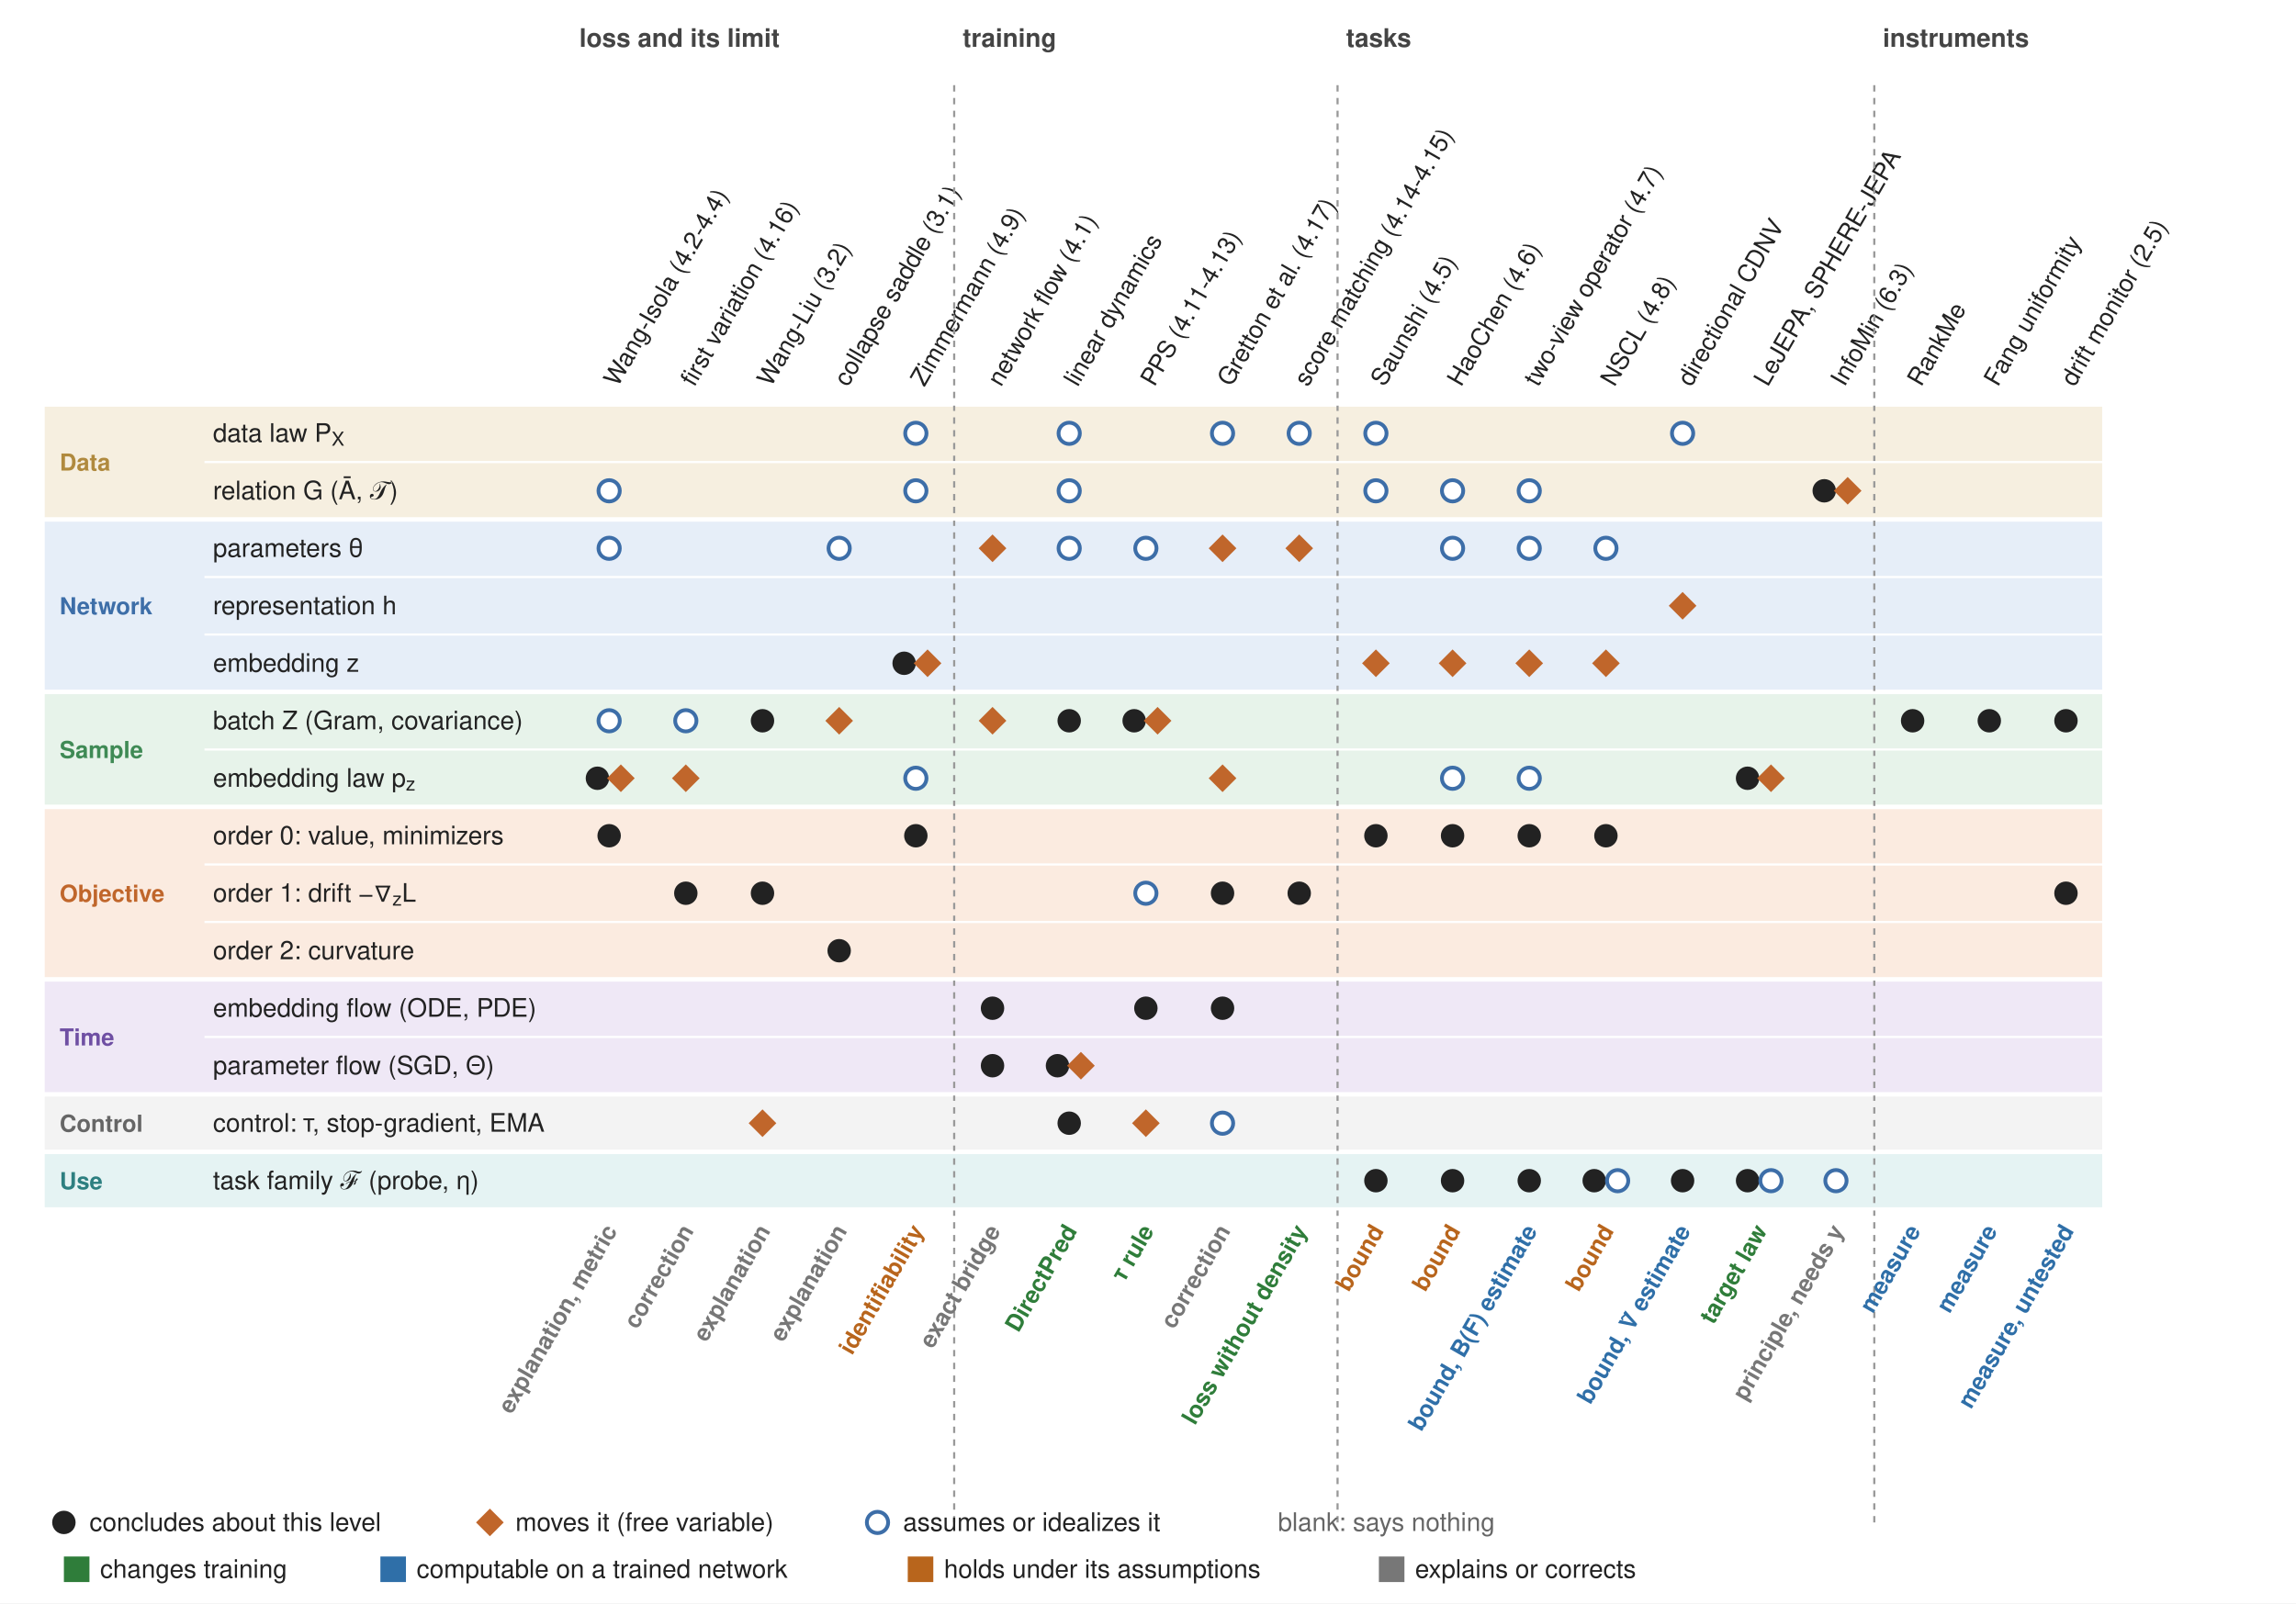
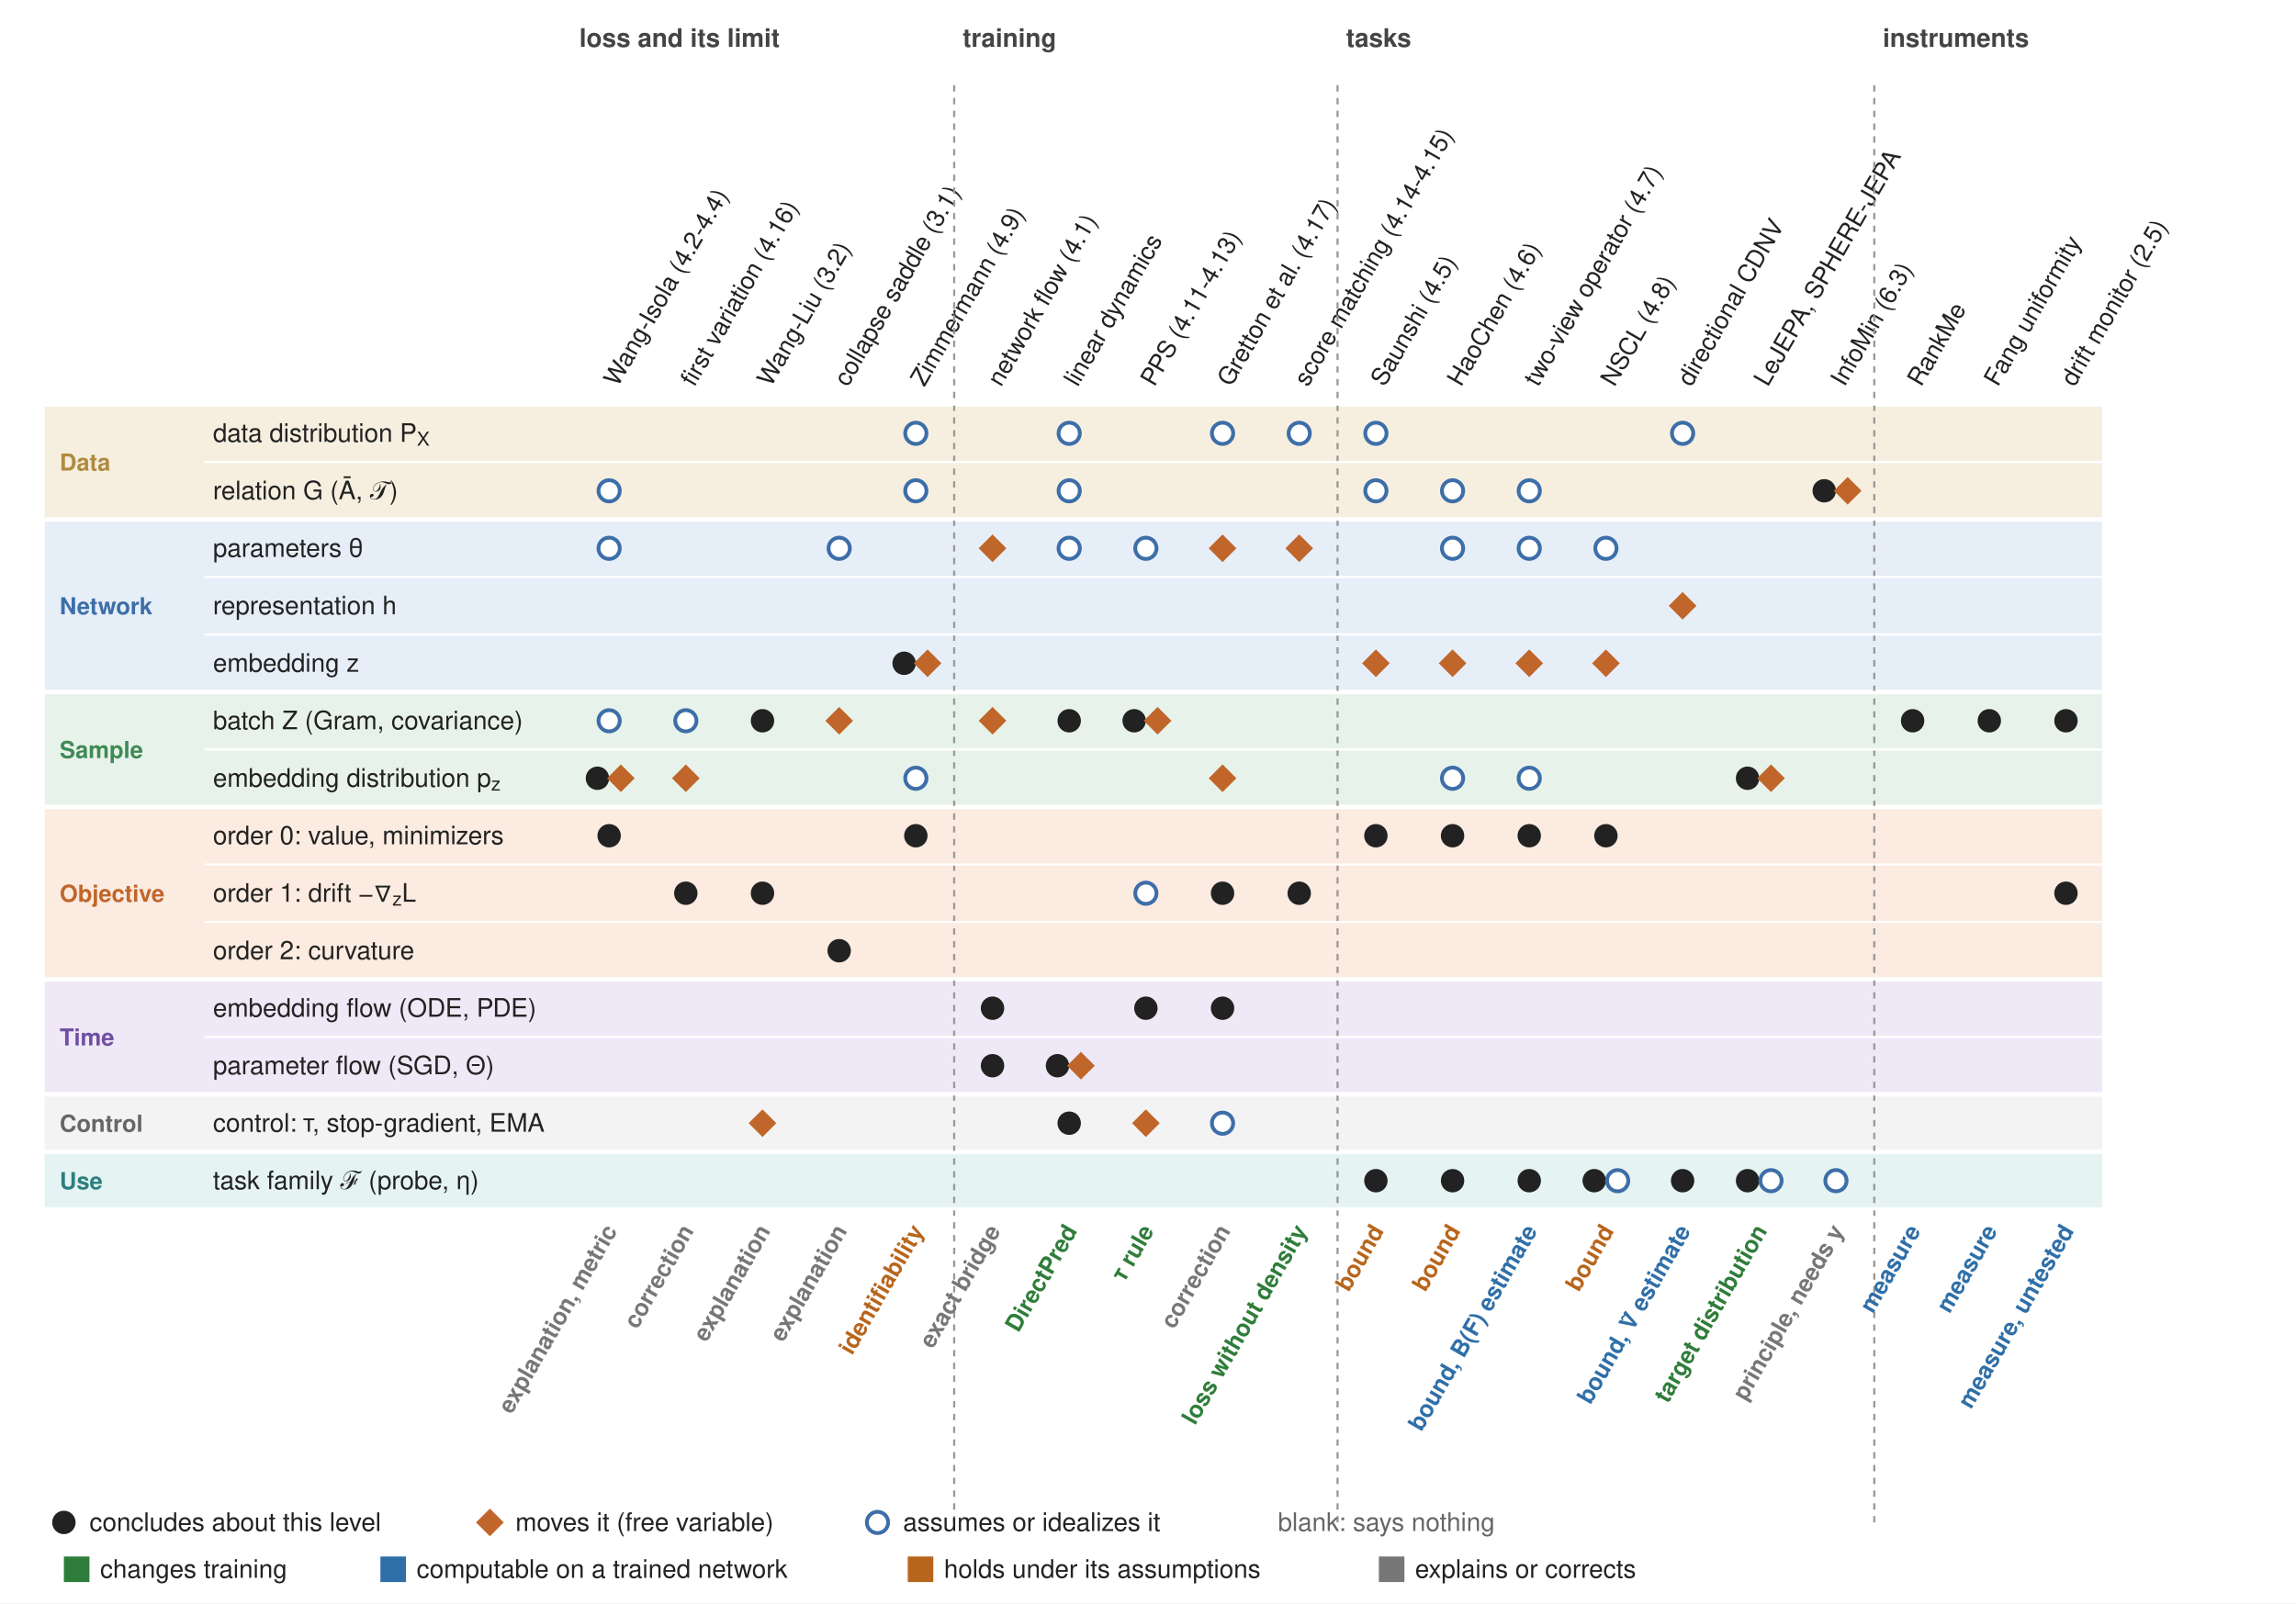
<svg xmlns="http://www.w3.org/2000/svg" width="1078" height="753" viewBox="0 0 1078 753">
  <defs>
    <marker id="head" viewBox="0 0 10 10" refX="9" refY="5" markerWidth="7" markerHeight="7" orient="auto-start-reverse">
      <path d="M0,0 L10,5 L0,10 z" fill="#333" />
    </marker>
  </defs>
  <rect width="1078" height="753" fill="#ffffff" />
  <rect x="20" y="190" width="968" height="54" fill="#f6efe0" stroke="#ffffff" stroke-width="2" />
  <text x="28" y="221.0" font-family="Helvetica, Arial, sans-serif" font-size="11" text-anchor="start" font-weight="bold" fill="#b08a3e">Data</text>
  <rect x="20" y="244" width="968" height="81" fill="#e6eef8" stroke="#ffffff" stroke-width="2" />
  <text x="28" y="288.5" font-family="Helvetica, Arial, sans-serif" font-size="11" text-anchor="start" font-weight="bold" fill="#3d6ea8">Network</text>
  <rect x="20" y="325" width="968" height="54" fill="#e7f3ea" stroke="#ffffff" stroke-width="2" />
  <text x="28" y="356.0" font-family="Helvetica, Arial, sans-serif" font-size="11" text-anchor="start" font-weight="bold" fill="#3f8a55">Sample</text>
  <rect x="20" y="379" width="968" height="81" fill="#fbebe0" stroke="#ffffff" stroke-width="2" />
  <text x="28" y="423.5" font-family="Helvetica, Arial, sans-serif" font-size="11" text-anchor="start" font-weight="bold" fill="#c0662b">Objective</text>
  <rect x="20" y="460" width="968" height="54" fill="#efe8f6" stroke="#ffffff" stroke-width="2" />
  <text x="28" y="491.0" font-family="Helvetica, Arial, sans-serif" font-size="11" text-anchor="start" font-weight="bold" fill="#6f4fa3">Time</text>
  <rect x="20" y="514" width="968" height="27" fill="#f3f3f3" stroke="#ffffff" stroke-width="2" />
  <text x="28" y="531.5" font-family="Helvetica, Arial, sans-serif" font-size="11" text-anchor="start" font-weight="bold" fill="#666666">Control</text>
  <rect x="20" y="541" width="968" height="27" fill="#e5f3f3" stroke="#ffffff" stroke-width="2" />
  <text x="28" y="558.5" font-family="Helvetica, Arial, sans-serif" font-size="11" text-anchor="start" font-weight="bold" fill="#2d7f80">Use</text>
-   <text x="100" y="207.5" font-family="Helvetica, Arial, sans-serif" font-size="12" text-anchor="start" font-weight="normal" fill="#222">data law P<tspan baseline-shift="sub" font-size="75%">X</tspan>
+   <text x="100" y="207.5" font-family="Helvetica, Arial, sans-serif" font-size="12" text-anchor="start" font-weight="normal" fill="#222">data distribution P<tspan baseline-shift="sub" font-size="75%">X</tspan>
  </text>
  <text x="100" y="234.5" font-family="Helvetica, Arial, sans-serif" font-size="12" text-anchor="start" font-weight="normal" fill="#222">relation G (Ā, 𝒯)</text>
  <text x="100" y="261.5" font-family="Helvetica, Arial, sans-serif" font-size="12" text-anchor="start" font-weight="normal" fill="#222">parameters θ</text>
  <text x="100" y="288.5" font-family="Helvetica, Arial, sans-serif" font-size="12" text-anchor="start" font-weight="normal" fill="#222">representation h</text>
  <text x="100" y="315.5" font-family="Helvetica, Arial, sans-serif" font-size="12" text-anchor="start" font-weight="normal" fill="#222">embedding z</text>
  <text x="100" y="342.5" font-family="Helvetica, Arial, sans-serif" font-size="12" text-anchor="start" font-weight="normal" fill="#222">batch Z (Gram, covariance)</text>
-   <text x="100" y="369.5" font-family="Helvetica, Arial, sans-serif" font-size="12" text-anchor="start" font-weight="normal" fill="#222">embedding law p<tspan baseline-shift="sub" font-size="75%">z</tspan>
+   <text x="100" y="369.5" font-family="Helvetica, Arial, sans-serif" font-size="12" text-anchor="start" font-weight="normal" fill="#222">embedding distribution p<tspan baseline-shift="sub" font-size="75%">z</tspan>
  </text>
  <text x="100" y="396.5" font-family="Helvetica, Arial, sans-serif" font-size="12" text-anchor="start" font-weight="normal" fill="#222">order 0: value, minimizers</text>
  <text x="100" y="423.5" font-family="Helvetica, Arial, sans-serif" font-size="12" text-anchor="start" font-weight="normal" fill="#222">order 1: drift −∇<tspan baseline-shift="sub" font-size="75%">z</tspan>L</text>
  <text x="100" y="450.5" font-family="Helvetica, Arial, sans-serif" font-size="12" text-anchor="start" font-weight="normal" fill="#222">order 2: curvature</text>
  <text x="100" y="477.5" font-family="Helvetica, Arial, sans-serif" font-size="12" text-anchor="start" font-weight="normal" fill="#222">embedding flow (ODE, PDE)</text>
  <text x="100" y="504.5" font-family="Helvetica, Arial, sans-serif" font-size="12" text-anchor="start" font-weight="normal" fill="#222">parameter flow (SGD, Θ)</text>
  <text x="100" y="531.5" font-family="Helvetica, Arial, sans-serif" font-size="12" text-anchor="start" font-weight="normal" fill="#222">control: τ, stop-gradient, EMA</text>
  <text x="100" y="558.5" font-family="Helvetica, Arial, sans-serif" font-size="12" text-anchor="start" font-weight="normal" fill="#222">task family ℱ (probe, η)</text>
  <text x="272" y="22" font-family="Helvetica, Arial, sans-serif" font-size="12" text-anchor="start" font-weight="bold" fill="#444">loss and its limit</text>
  <text x="290.0" y="182" font-family="Helvetica, Arial, sans-serif" font-size="11.5" text-anchor="start" font-weight="normal" fill="#222" transform="rotate(-60 290.0 182)">Wang-Isola (4.2-4.4)</text>
  <circle cx="286.0" cy="230.5" r="5" fill="#fff" stroke="#3d6ea8" stroke-width="1.8" />
  <circle cx="286.0" cy="257.5" r="5" fill="#fff" stroke="#3d6ea8" stroke-width="1.8" />
  <circle cx="286.0" cy="338.5" r="5" fill="#fff" stroke="#3d6ea8" stroke-width="1.8" />
  <circle cx="280.5" cy="365.5" r="5.5" fill="#222" />
  <path d="M291.5,359.0 L298.0,365.5 L291.5,372.0 L285.0,365.5 z" fill="#c0662b" />
  <circle cx="286.0" cy="392.5" r="5.5" fill="#222" />
  <text x="290.0" y="578" font-family="Helvetica, Arial, sans-serif" font-size="11" text-anchor="end" font-weight="bold" fill="#777777" transform="rotate(-60 290.0 578)">explanation, metric</text>
  <text x="326.0" y="182" font-family="Helvetica, Arial, sans-serif" font-size="11.5" text-anchor="start" font-weight="normal" fill="#222" transform="rotate(-60 326.0 182)">first variation (4.16)</text>
  <circle cx="322.0" cy="338.5" r="5" fill="#fff" stroke="#3d6ea8" stroke-width="1.8" />
  <path d="M322.0,359.0 L328.5,365.5 L322.0,372.0 L315.5,365.5 z" fill="#c0662b" />
  <circle cx="322.0" cy="419.5" r="5.5" fill="#222" />
  <text x="326.0" y="578" font-family="Helvetica, Arial, sans-serif" font-size="11" text-anchor="end" font-weight="bold" fill="#777777" transform="rotate(-60 326.0 578)">correction</text>
  <text x="362.0" y="182" font-family="Helvetica, Arial, sans-serif" font-size="11.5" text-anchor="start" font-weight="normal" fill="#222" transform="rotate(-60 362.0 182)">Wang-Liu (3.2)</text>
  <circle cx="358.0" cy="338.5" r="5.5" fill="#222" />
  <circle cx="358.0" cy="419.5" r="5.5" fill="#222" />
  <path d="M358.0,521.0 L364.5,527.5 L358.0,534.0 L351.5,527.5 z" fill="#c0662b" />
  <text x="362.0" y="578" font-family="Helvetica, Arial, sans-serif" font-size="11" text-anchor="end" font-weight="bold" fill="#777777" transform="rotate(-60 362.0 578)">explanation</text>
  <text x="398.0" y="182" font-family="Helvetica, Arial, sans-serif" font-size="11.5" text-anchor="start" font-weight="normal" fill="#222" transform="rotate(-60 398.0 182)">collapse saddle (3.1)</text>
  <circle cx="394.0" cy="257.5" r="5" fill="#fff" stroke="#3d6ea8" stroke-width="1.8" />
  <path d="M394.0,332.0 L400.5,338.5 L394.0,345.0 L387.5,338.5 z" fill="#c0662b" />
  <circle cx="394.0" cy="446.5" r="5.5" fill="#222" />
  <text x="398.0" y="578" font-family="Helvetica, Arial, sans-serif" font-size="11" text-anchor="end" font-weight="bold" fill="#777777" transform="rotate(-60 398.0 578)">explanation</text>
  <text x="434.0" y="182" font-family="Helvetica, Arial, sans-serif" font-size="11.5" text-anchor="start" font-weight="normal" fill="#222" transform="rotate(-60 434.0 182)">Zimmermann (4.9)</text>
  <circle cx="430.0" cy="203.5" r="5" fill="#fff" stroke="#3d6ea8" stroke-width="1.8" />
  <circle cx="430.0" cy="230.5" r="5" fill="#fff" stroke="#3d6ea8" stroke-width="1.8" />
  <circle cx="424.5" cy="311.5" r="5.5" fill="#222" />
  <path d="M435.5,305.0 L442.0,311.5 L435.5,318.0 L429.0,311.5 z" fill="#c0662b" />
  <circle cx="430.0" cy="365.5" r="5" fill="#fff" stroke="#3d6ea8" stroke-width="1.8" />
  <circle cx="430.0" cy="392.5" r="5.5" fill="#222" />
  <text x="434.0" y="578" font-family="Helvetica, Arial, sans-serif" font-size="11" text-anchor="end" font-weight="bold" fill="#b8651c" transform="rotate(-60 434.0 578)">identifiability</text>
  <line x1="448" y1="40" x2="448" y2="718" stroke="#999" stroke-width="1" stroke-dasharray="3 3" />
  <text x="452" y="22" font-family="Helvetica, Arial, sans-serif" font-size="12" text-anchor="start" font-weight="bold" fill="#444">training</text>
  <text x="470.0" y="182" font-family="Helvetica, Arial, sans-serif" font-size="11.5" text-anchor="start" font-weight="normal" fill="#222" transform="rotate(-60 470.0 182)">network flow (4.1)</text>
  <path d="M466.0,251.0 L472.5,257.5 L466.0,264.0 L459.5,257.5 z" fill="#c0662b" />
  <path d="M466.0,332.0 L472.5,338.5 L466.0,345.0 L459.5,338.5 z" fill="#c0662b" />
  <circle cx="466.0" cy="473.5" r="5.5" fill="#222" />
  <circle cx="466.0" cy="500.5" r="5.5" fill="#222" />
  <text x="470.0" y="578" font-family="Helvetica, Arial, sans-serif" font-size="11" text-anchor="end" font-weight="bold" fill="#777777" transform="rotate(-60 470.0 578)">exact bridge</text>
  <text x="506.0" y="182" font-family="Helvetica, Arial, sans-serif" font-size="11.5" text-anchor="start" font-weight="normal" fill="#222" transform="rotate(-60 506.0 182)">linear dynamics</text>
  <circle cx="502.0" cy="203.5" r="5" fill="#fff" stroke="#3d6ea8" stroke-width="1.8" />
  <circle cx="502.0" cy="230.5" r="5" fill="#fff" stroke="#3d6ea8" stroke-width="1.8" />
  <circle cx="502.0" cy="257.5" r="5" fill="#fff" stroke="#3d6ea8" stroke-width="1.8" />
  <circle cx="502.0" cy="338.5" r="5.5" fill="#222" />
  <circle cx="496.5" cy="500.5" r="5.5" fill="#222" />
  <path d="M507.5,494.0 L514.0,500.5 L507.5,507.0 L501.0,500.5 z" fill="#c0662b" />
  <circle cx="502.0" cy="527.5" r="5.5" fill="#222" />
  <text x="506.0" y="578" font-family="Helvetica, Arial, sans-serif" font-size="11" text-anchor="end" font-weight="bold" fill="#2f7d3a" transform="rotate(-60 506.0 578)">DirectPred</text>
  <text x="542.0" y="182" font-family="Helvetica, Arial, sans-serif" font-size="11.5" text-anchor="start" font-weight="normal" fill="#222" transform="rotate(-60 542.0 182)">PPS (4.11-4.13)</text>
  <circle cx="538.0" cy="257.5" r="5" fill="#fff" stroke="#3d6ea8" stroke-width="1.8" />
  <circle cx="532.5" cy="338.5" r="5.5" fill="#222" />
  <path d="M543.5,332.0 L550.0,338.5 L543.5,345.0 L537.0,338.5 z" fill="#c0662b" />
  <circle cx="538.0" cy="419.5" r="5" fill="#fff" stroke="#3d6ea8" stroke-width="1.8" />
  <circle cx="538.0" cy="473.5" r="5.5" fill="#222" />
  <path d="M538.0,521.0 L544.5,527.5 L538.0,534.0 L531.5,527.5 z" fill="#c0662b" />
  <text x="542.0" y="578" font-family="Helvetica, Arial, sans-serif" font-size="11" text-anchor="end" font-weight="bold" fill="#2f7d3a" transform="rotate(-60 542.0 578)">τ rule</text>
  <text x="578.0" y="182" font-family="Helvetica, Arial, sans-serif" font-size="11.5" text-anchor="start" font-weight="normal" fill="#222" transform="rotate(-60 578.0 182)">Gretton et al. (4.17)</text>
  <circle cx="574.0" cy="203.5" r="5" fill="#fff" stroke="#3d6ea8" stroke-width="1.8" />
  <path d="M574.0,251.0 L580.5,257.5 L574.0,264.0 L567.5,257.5 z" fill="#c0662b" />
  <path d="M574.0,359.0 L580.5,365.5 L574.0,372.0 L567.5,365.5 z" fill="#c0662b" />
  <circle cx="574.0" cy="419.5" r="5.5" fill="#222" />
  <circle cx="574.0" cy="473.5" r="5.5" fill="#222" />
  <circle cx="574.0" cy="527.5" r="5" fill="#fff" stroke="#3d6ea8" stroke-width="1.8" />
  <text x="578.0" y="578" font-family="Helvetica, Arial, sans-serif" font-size="11" text-anchor="end" font-weight="bold" fill="#777777" transform="rotate(-60 578.0 578)">correction</text>
  <text x="614.0" y="182" font-family="Helvetica, Arial, sans-serif" font-size="11.5" text-anchor="start" font-weight="normal" fill="#222" transform="rotate(-60 614.0 182)">score matching (4.14-4.15)</text>
  <circle cx="610.0" cy="203.5" r="5" fill="#fff" stroke="#3d6ea8" stroke-width="1.8" />
  <path d="M610.0,251.0 L616.5,257.5 L610.0,264.0 L603.5,257.5 z" fill="#c0662b" />
  <circle cx="610.0" cy="419.5" r="5.5" fill="#222" />
  <text x="614.0" y="578" font-family="Helvetica, Arial, sans-serif" font-size="11" text-anchor="end" font-weight="bold" fill="#2f7d3a" transform="rotate(-60 614.0 578)">loss without density</text>
  <line x1="628" y1="40" x2="628" y2="718" stroke="#999" stroke-width="1" stroke-dasharray="3 3" />
  <text x="632" y="22" font-family="Helvetica, Arial, sans-serif" font-size="12" text-anchor="start" font-weight="bold" fill="#444">tasks</text>
  <text x="650.0" y="182" font-family="Helvetica, Arial, sans-serif" font-size="11.5" text-anchor="start" font-weight="normal" fill="#222" transform="rotate(-60 650.0 182)">Saunshi (4.5)</text>
  <circle cx="646.0" cy="203.5" r="5" fill="#fff" stroke="#3d6ea8" stroke-width="1.8" />
  <circle cx="646.0" cy="230.5" r="5" fill="#fff" stroke="#3d6ea8" stroke-width="1.8" />
  <path d="M646.0,305.0 L652.5,311.5 L646.0,318.0 L639.5,311.5 z" fill="#c0662b" />
  <circle cx="646.0" cy="392.5" r="5.5" fill="#222" />
  <circle cx="646.0" cy="554.5" r="5.5" fill="#222" />
  <text x="650.0" y="578" font-family="Helvetica, Arial, sans-serif" font-size="11" text-anchor="end" font-weight="bold" fill="#b8651c" transform="rotate(-60 650.0 578)">bound</text>
  <text x="686.0" y="182" font-family="Helvetica, Arial, sans-serif" font-size="11.5" text-anchor="start" font-weight="normal" fill="#222" transform="rotate(-60 686.0 182)">HaoChen (4.6)</text>
  <circle cx="682.0" cy="230.5" r="5" fill="#fff" stroke="#3d6ea8" stroke-width="1.8" />
  <circle cx="682.0" cy="257.5" r="5" fill="#fff" stroke="#3d6ea8" stroke-width="1.8" />
  <path d="M682.0,305.0 L688.5,311.5 L682.0,318.0 L675.5,311.5 z" fill="#c0662b" />
  <circle cx="682.0" cy="365.5" r="5" fill="#fff" stroke="#3d6ea8" stroke-width="1.8" />
  <circle cx="682.0" cy="392.5" r="5.5" fill="#222" />
  <circle cx="682.0" cy="554.5" r="5.5" fill="#222" />
  <text x="686.0" y="578" font-family="Helvetica, Arial, sans-serif" font-size="11" text-anchor="end" font-weight="bold" fill="#b8651c" transform="rotate(-60 686.0 578)">bound</text>
  <text x="722.0" y="182" font-family="Helvetica, Arial, sans-serif" font-size="11.5" text-anchor="start" font-weight="normal" fill="#222" transform="rotate(-60 722.0 182)">two-view operator (4.7)</text>
  <circle cx="718.0" cy="230.5" r="5" fill="#fff" stroke="#3d6ea8" stroke-width="1.8" />
  <circle cx="718.0" cy="257.5" r="5" fill="#fff" stroke="#3d6ea8" stroke-width="1.8" />
  <path d="M718.0,305.0 L724.5,311.5 L718.0,318.0 L711.5,311.5 z" fill="#c0662b" />
  <circle cx="718.0" cy="365.5" r="5" fill="#fff" stroke="#3d6ea8" stroke-width="1.8" />
  <circle cx="718.0" cy="392.5" r="5.5" fill="#222" />
  <circle cx="718.0" cy="554.5" r="5.5" fill="#222" />
  <text x="722.0" y="578" font-family="Helvetica, Arial, sans-serif" font-size="11" text-anchor="end" font-weight="bold" fill="#2f6fa8" transform="rotate(-60 722.0 578)">bound, B(F) estimate</text>
  <text x="758.0" y="182" font-family="Helvetica, Arial, sans-serif" font-size="11.5" text-anchor="start" font-weight="normal" fill="#222" transform="rotate(-60 758.0 182)">NSCL (4.8)</text>
  <circle cx="754.0" cy="257.5" r="5" fill="#fff" stroke="#3d6ea8" stroke-width="1.8" />
  <path d="M754.0,305.0 L760.5,311.5 L754.0,318.0 L747.5,311.5 z" fill="#c0662b" />
  <circle cx="754.0" cy="392.5" r="5.5" fill="#222" />
  <circle cx="748.5" cy="554.5" r="5.5" fill="#222" />
  <circle cx="759.5" cy="554.5" r="5" fill="#fff" stroke="#3d6ea8" stroke-width="1.8" />
  <text x="758.0" y="578" font-family="Helvetica, Arial, sans-serif" font-size="11" text-anchor="end" font-weight="bold" fill="#b8651c" transform="rotate(-60 758.0 578)">bound</text>
  <text x="794.0" y="182" font-family="Helvetica, Arial, sans-serif" font-size="11.5" text-anchor="start" font-weight="normal" fill="#222" transform="rotate(-60 794.0 182)">directional CDNV</text>
  <circle cx="790.0" cy="203.5" r="5" fill="#fff" stroke="#3d6ea8" stroke-width="1.8" />
  <path d="M790.0,278.0 L796.5,284.5 L790.0,291.0 L783.5,284.5 z" fill="#c0662b" />
  <circle cx="790.0" cy="554.5" r="5.5" fill="#222" />
  <text x="794.0" y="578" font-family="Helvetica, Arial, sans-serif" font-size="11" text-anchor="end" font-weight="bold" fill="#2f6fa8" transform="rotate(-60 794.0 578)">bound, Ṽ estimate</text>
  <text x="830.0" y="182" font-family="Helvetica, Arial, sans-serif" font-size="11.5" text-anchor="start" font-weight="normal" fill="#222" transform="rotate(-60 830.0 182)">LeJEPA, SPHERE-JEPA</text>
  <circle cx="820.5" cy="365.5" r="5.5" fill="#222" />
  <path d="M831.5,359.0 L838.0,365.5 L831.5,372.0 L825.0,365.5 z" fill="#c0662b" />
  <circle cx="820.5" cy="554.5" r="5.5" fill="#222" />
  <circle cx="831.5" cy="554.5" r="5" fill="#fff" stroke="#3d6ea8" stroke-width="1.8" />
-   <text x="830.0" y="578" font-family="Helvetica, Arial, sans-serif" font-size="11" text-anchor="end" font-weight="bold" fill="#2f7d3a" transform="rotate(-60 830.0 578)">target law</text>
+   <text x="830.0" y="578" font-family="Helvetica, Arial, sans-serif" font-size="11" text-anchor="end" font-weight="bold" fill="#2f7d3a" transform="rotate(-60 830.0 578)">target distribution</text>
  <text x="866.0" y="182" font-family="Helvetica, Arial, sans-serif" font-size="11.5" text-anchor="start" font-weight="normal" fill="#222" transform="rotate(-60 866.0 182)">InfoMin (6.3)</text>
  <circle cx="856.5" cy="230.5" r="5.5" fill="#222" />
  <path d="M867.5,224.0 L874.0,230.5 L867.5,237.0 L861.0,230.5 z" fill="#c0662b" />
  <circle cx="862.0" cy="554.5" r="5" fill="#fff" stroke="#3d6ea8" stroke-width="1.8" />
  <text x="866.0" y="578" font-family="Helvetica, Arial, sans-serif" font-size="11" text-anchor="end" font-weight="bold" fill="#777777" transform="rotate(-60 866.0 578)">principle, needs y</text>
  <line x1="880" y1="40" x2="880" y2="718" stroke="#999" stroke-width="1" stroke-dasharray="3 3" />
  <text x="884" y="22" font-family="Helvetica, Arial, sans-serif" font-size="12" text-anchor="start" font-weight="bold" fill="#444">instruments</text>
  <text x="902.0" y="182" font-family="Helvetica, Arial, sans-serif" font-size="11.5" text-anchor="start" font-weight="normal" fill="#222" transform="rotate(-60 902.0 182)">RankMe</text>
  <circle cx="898.0" cy="338.5" r="5.5" fill="#222" />
  <text x="902.0" y="578" font-family="Helvetica, Arial, sans-serif" font-size="11" text-anchor="end" font-weight="bold" fill="#2f6fa8" transform="rotate(-60 902.0 578)">measure</text>
  <text x="938.0" y="182" font-family="Helvetica, Arial, sans-serif" font-size="11.5" text-anchor="start" font-weight="normal" fill="#222" transform="rotate(-60 938.0 182)">Fang uniformity</text>
  <circle cx="934.0" cy="338.5" r="5.5" fill="#222" />
  <text x="938.0" y="578" font-family="Helvetica, Arial, sans-serif" font-size="11" text-anchor="end" font-weight="bold" fill="#2f6fa8" transform="rotate(-60 938.0 578)">measure</text>
  <text x="974.0" y="182" font-family="Helvetica, Arial, sans-serif" font-size="11.5" text-anchor="start" font-weight="normal" fill="#222" transform="rotate(-60 974.0 182)">drift monitor (2.5)</text>
  <circle cx="970.0" cy="338.5" r="5.5" fill="#222" />
  <circle cx="970.0" cy="419.5" r="5.5" fill="#222" />
  <text x="974.0" y="578" font-family="Helvetica, Arial, sans-serif" font-size="11" text-anchor="end" font-weight="bold" fill="#2f6fa8" transform="rotate(-60 974.0 578)">measure, untested</text>
  <line x1="96" y1="190" x2="988" y2="190" stroke="#ffffff" stroke-width="1" />
  <line x1="96" y1="217" x2="988" y2="217" stroke="#ffffff" stroke-width="1" />
  <line x1="96" y1="244" x2="988" y2="244" stroke="#ffffff" stroke-width="1" />
  <line x1="96" y1="271" x2="988" y2="271" stroke="#ffffff" stroke-width="1" />
  <line x1="96" y1="298" x2="988" y2="298" stroke="#ffffff" stroke-width="1" />
  <line x1="96" y1="325" x2="988" y2="325" stroke="#ffffff" stroke-width="1" />
  <line x1="96" y1="352" x2="988" y2="352" stroke="#ffffff" stroke-width="1" />
  <line x1="96" y1="379" x2="988" y2="379" stroke="#ffffff" stroke-width="1" />
  <line x1="96" y1="406" x2="988" y2="406" stroke="#ffffff" stroke-width="1" />
  <line x1="96" y1="433" x2="988" y2="433" stroke="#ffffff" stroke-width="1" />
  <line x1="96" y1="460" x2="988" y2="460" stroke="#ffffff" stroke-width="1" />
  <line x1="96" y1="487" x2="988" y2="487" stroke="#ffffff" stroke-width="1" />
  <line x1="96" y1="514" x2="988" y2="514" stroke="#ffffff" stroke-width="1" />
  <line x1="96" y1="541" x2="988" y2="541" stroke="#ffffff" stroke-width="1" />
  <line x1="96" y1="568" x2="988" y2="568" stroke="#ffffff" stroke-width="1" />
  <circle cx="30.0" cy="715" r="5.5" fill="#222" />
  <text x="42" y="719" font-family="Helvetica, Arial, sans-serif" font-size="12" text-anchor="start" font-weight="normal" fill="#222">concludes about this level</text>
  <path d="M230.0,708.5 L236.5,715 L230.0,721.5 L223.5,715 z" fill="#c0662b" />
  <text x="242" y="719" font-family="Helvetica, Arial, sans-serif" font-size="12" text-anchor="start" font-weight="normal" fill="#222">moves it (free variable)</text>
  <circle cx="412.0" cy="715" r="5" fill="#fff" stroke="#3d6ea8" stroke-width="1.8" />
  <text x="424" y="719" font-family="Helvetica, Arial, sans-serif" font-size="12" text-anchor="start" font-weight="normal" fill="#222">assumes or idealizes it</text>
  <text x="600" y="719" font-family="Helvetica, Arial, sans-serif" font-size="12" text-anchor="start" font-weight="normal" fill="#666">blank: says nothing</text>
  <rect x="30" y="731" width="12" height="12" fill="#2f7d3a" />
  <text x="47" y="741" font-family="Helvetica, Arial, sans-serif" font-size="12" text-anchor="start" font-weight="normal" fill="#222">changes training</text>
  <rect x="178.6" y="731" width="12" height="12" fill="#2f6fa8" />
  <text x="195.6" y="741" font-family="Helvetica, Arial, sans-serif" font-size="12" text-anchor="start" font-weight="normal" fill="#222">computable on a trained network</text>
  <rect x="426.2" y="731" width="12" height="12" fill="#b8651c" />
  <text x="443.2" y="741" font-family="Helvetica, Arial, sans-serif" font-size="12" text-anchor="start" font-weight="normal" fill="#222">holds under its assumptions</text>
  <rect x="647.4" y="731" width="12" height="12" fill="#777777" />
  <text x="664.4" y="741" font-family="Helvetica, Arial, sans-serif" font-size="12" text-anchor="start" font-weight="normal" fill="#222">explains or corrects</text>
</svg>
